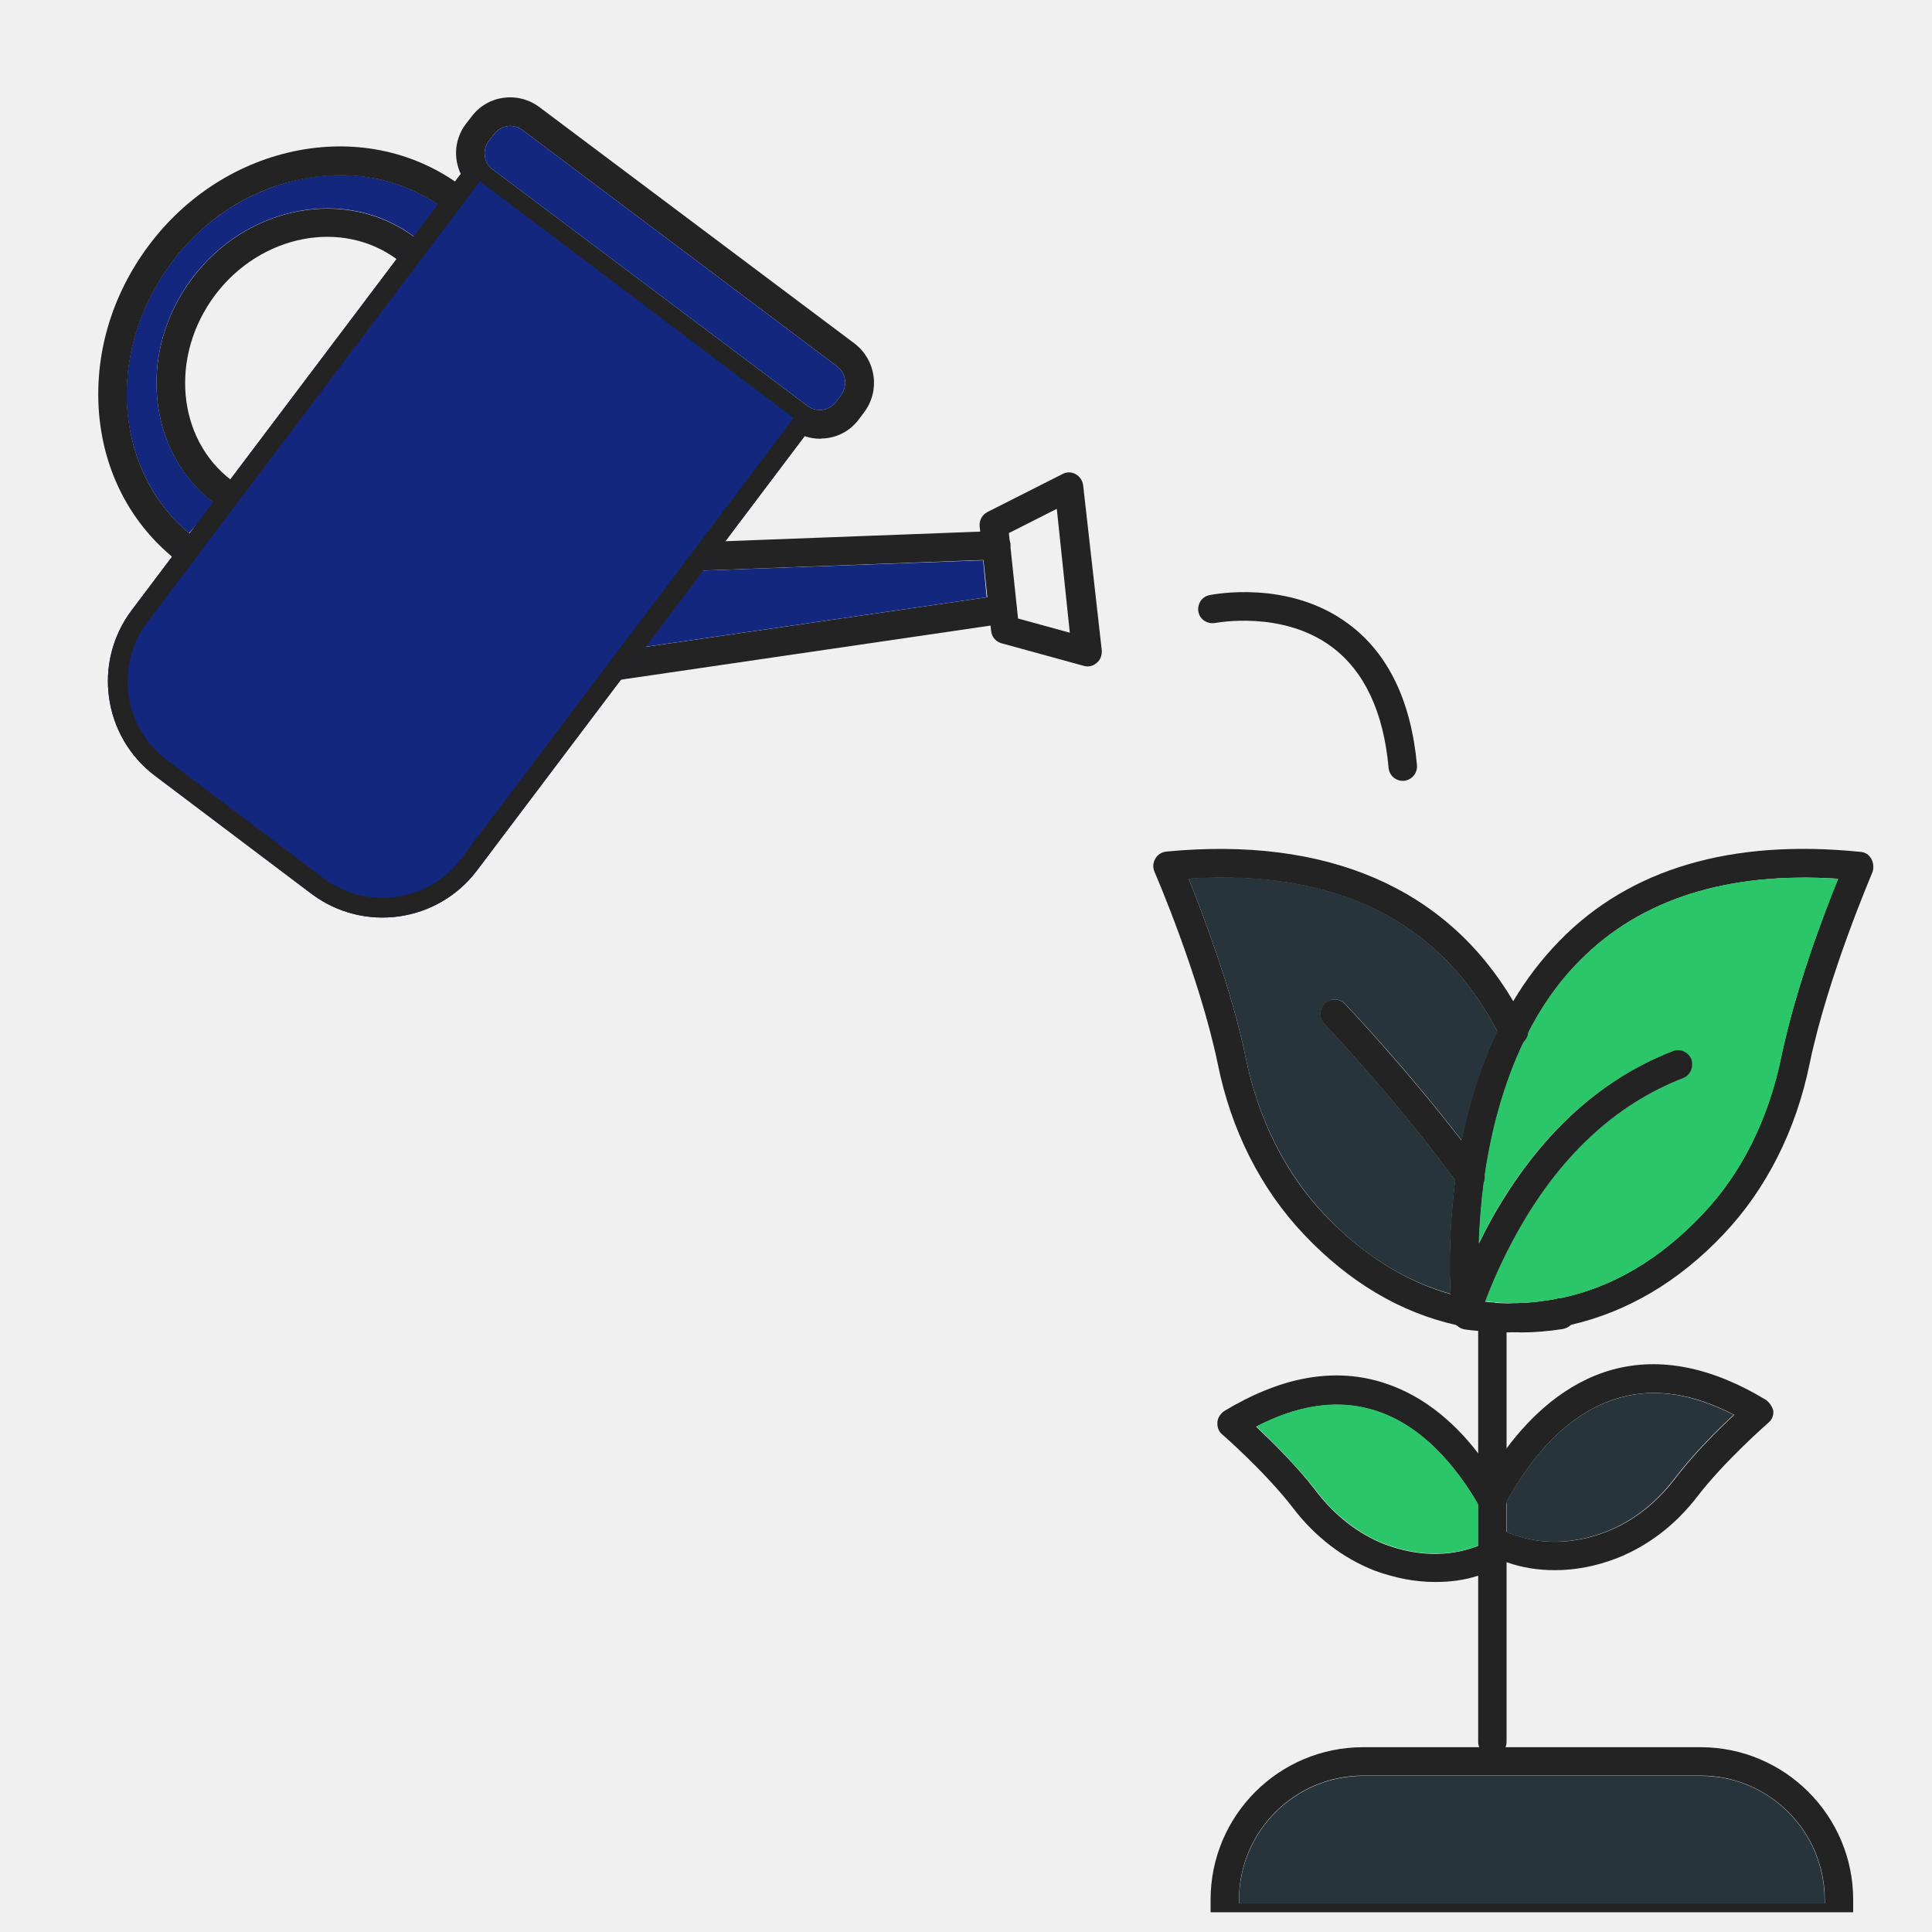
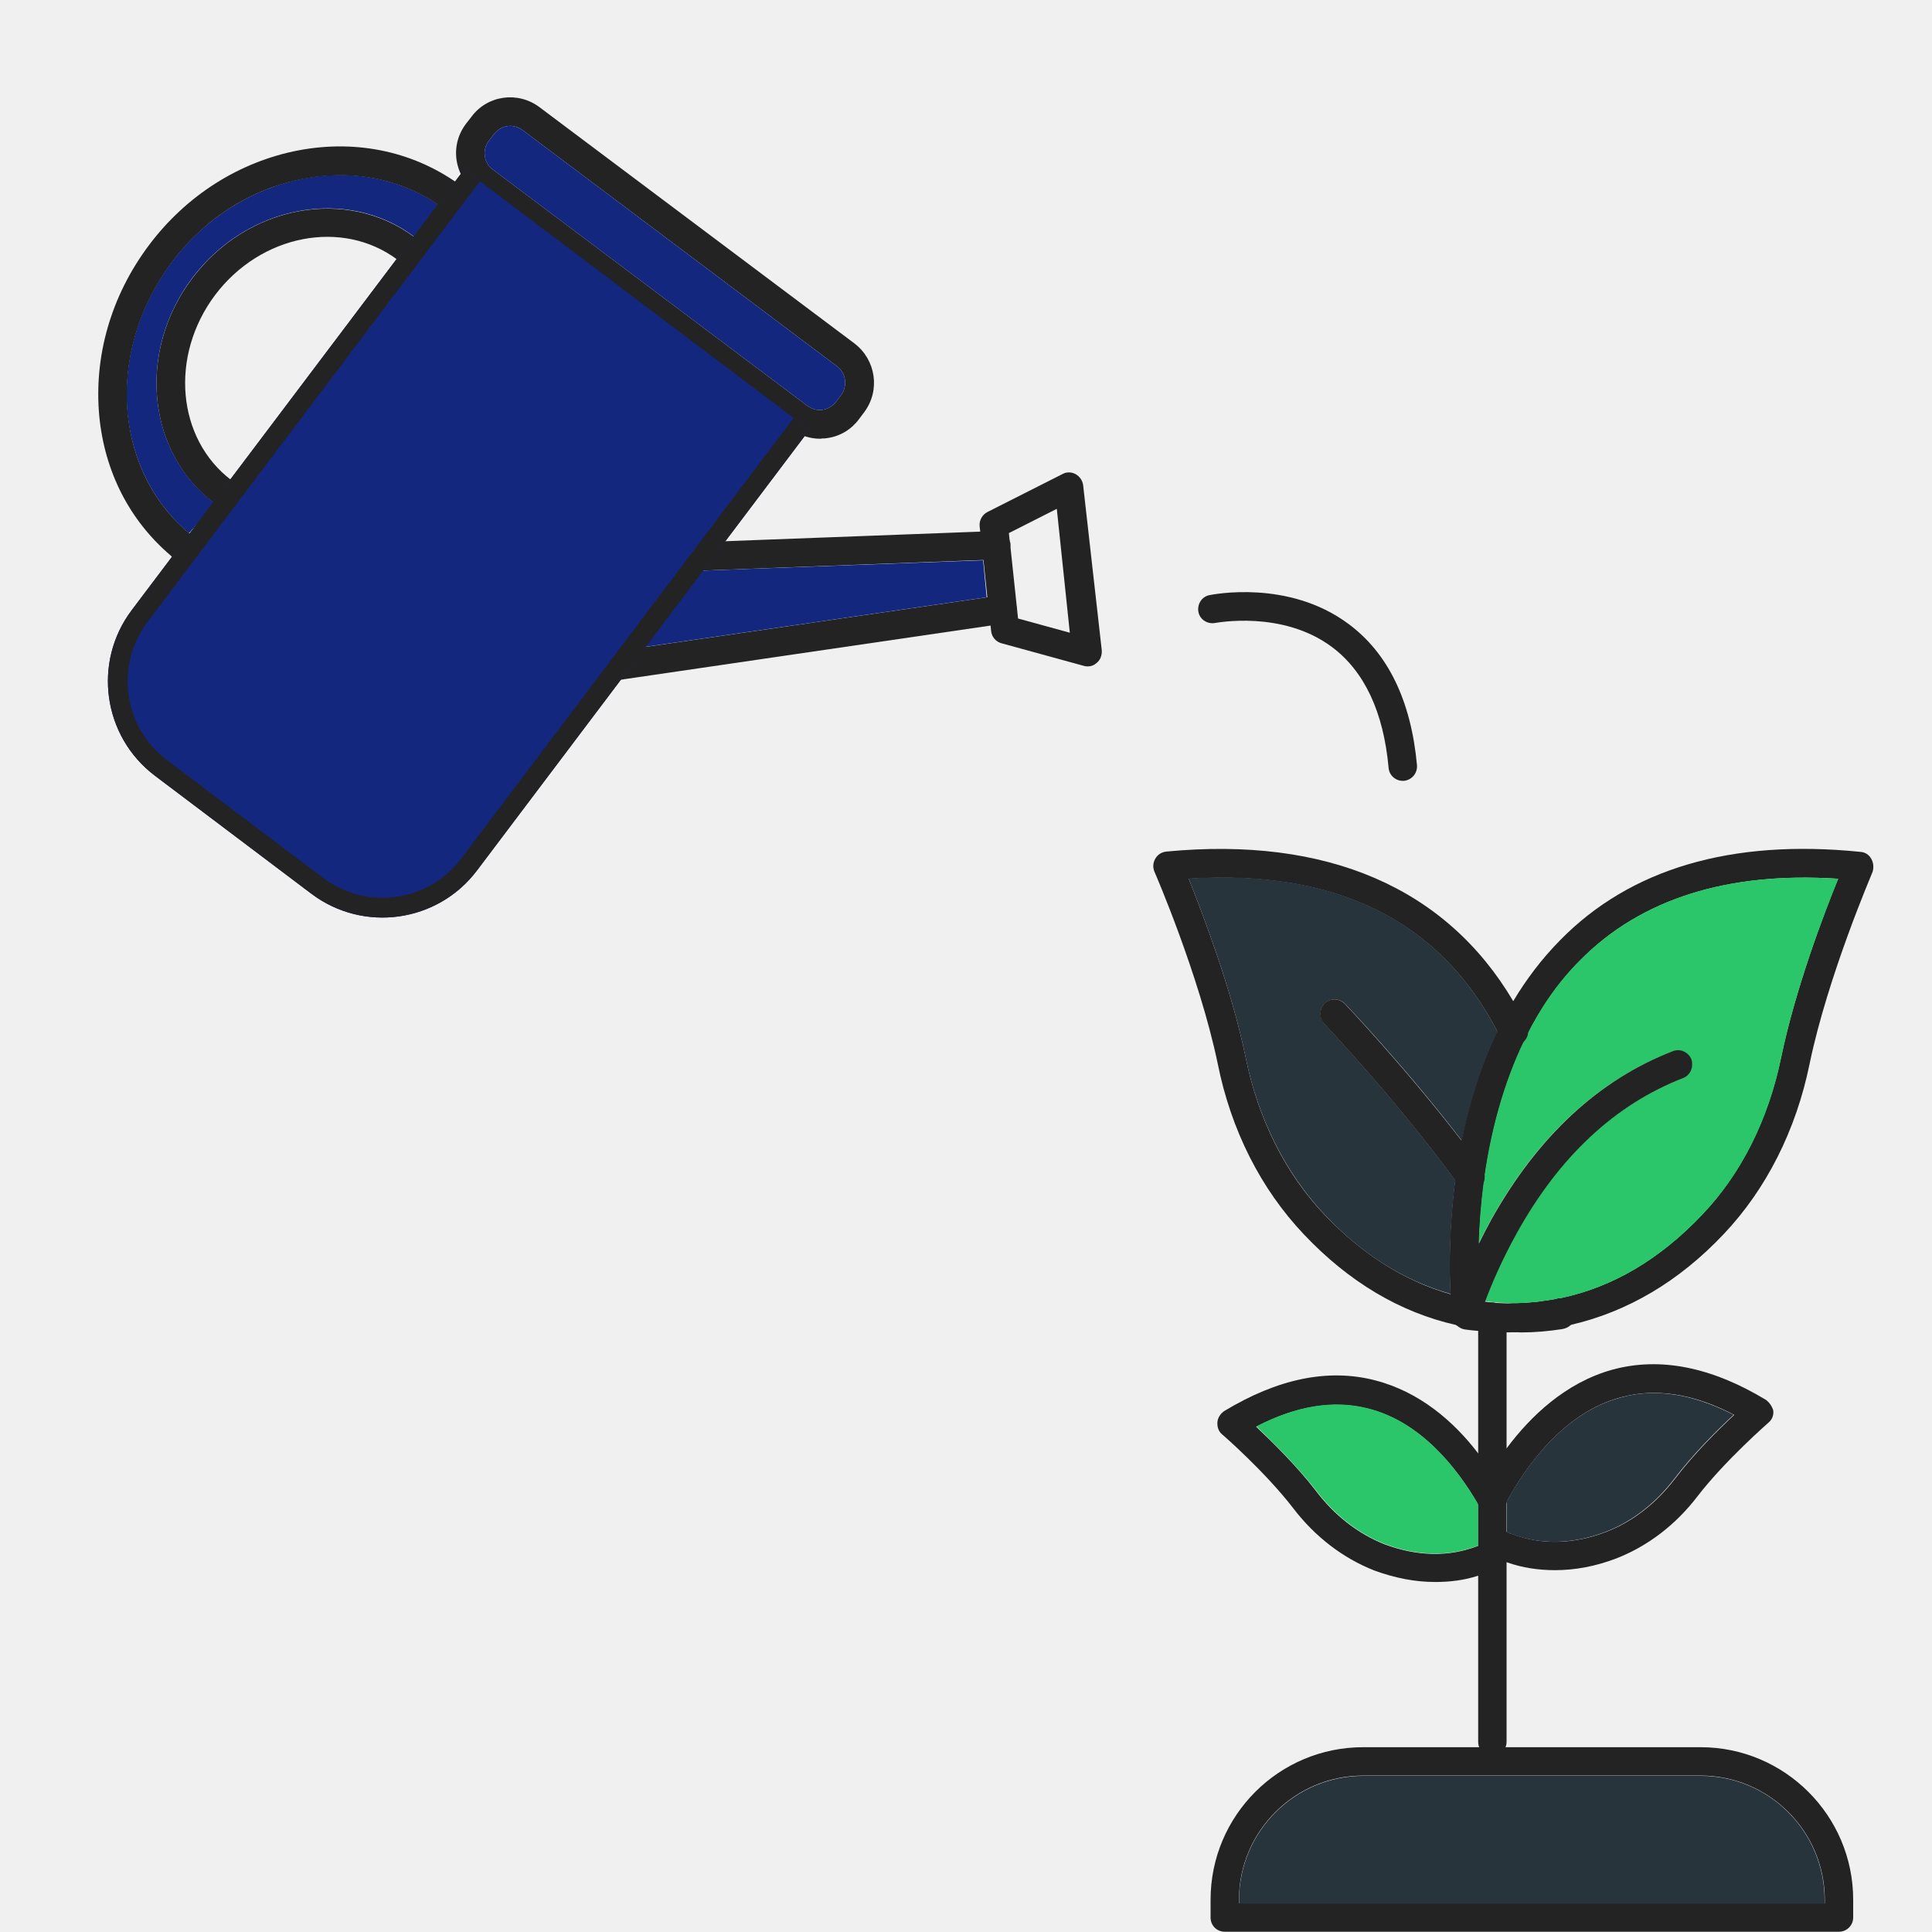
<svg xmlns="http://www.w3.org/2000/svg" width="96" height="96" viewBox="0 0 49 48" fill="none">
-   <g clip-path="url(#clip0_3871_21803)">
+   <g clipPath="url(#clip0_3871_21803)">
    <path d="M25.782 14.903C25.812 15.098 25.677 15.285 25.475 15.315L25.107 15.368L15.432 16.785L15.275 16.808H15.222C15.042 16.808 14.892 16.68 14.862 16.493C14.855 16.425 14.862 16.373 14.877 16.32L14.937 16.223C14.945 16.215 14.945 16.215 14.952 16.208C15.012 16.14 15.08 16.095 15.177 16.088L15.95 15.975V15.968L25.04 14.648L25.385 14.595C25.572 14.573 25.752 14.7 25.782 14.903ZM25.625 13.328V13.35C25.61 13.538 25.46 13.68 25.28 13.688L24.942 13.703L17.202 13.995L17.015 14.003C17.007 14.003 17 14.003 17 14.003C16.805 14.003 16.647 13.853 16.64 13.658C16.64 13.605 16.647 13.553 16.67 13.508C16.685 13.463 16.715 13.425 16.745 13.395C16.805 13.328 16.887 13.29 16.992 13.283L17.69 13.253L24.867 12.983L25.257 12.968C25.445 12.975 25.587 13.08 25.617 13.253L25.625 13.268V13.328Z" fill="#232323" />
    <path d="M27.471 11.805C27.456 11.692 27.388 11.587 27.283 11.527C27.178 11.467 27.05 11.467 26.953 11.52L25.041 12.487C24.913 12.555 24.831 12.697 24.846 12.847L24.86 12.975L24.943 13.702L25.041 14.647L25.123 15.367L25.138 15.51C25.153 15.652 25.258 15.78 25.408 15.817L27.485 16.387C27.515 16.395 27.546 16.402 27.583 16.402C27.673 16.402 27.748 16.372 27.816 16.312C27.913 16.23 27.951 16.117 27.943 15.99L27.471 11.805ZM25.82 15.187L25.625 13.35V13.327L25.618 13.26L25.61 13.245L25.588 13.02L26.803 12.405L27.133 15.547L25.82 15.187Z" fill="#232323" />
    <path d="M25.024 14.648L15.941 15.967L17.194 13.995L24.934 13.71L25.024 14.648Z" fill="#13277E" />
    <path d="M21.673 8.212L13.685 2.22C13.138 1.807 12.358 1.912 11.953 2.467L11.818 2.64C11.585 2.947 11.518 3.322 11.6 3.667C11.66 3.915 11.788 4.147 11.998 4.32C12.02 4.342 12.043 4.365 12.065 4.38L20.053 10.38C20.075 10.395 20.098 10.41 20.12 10.425C20.323 10.552 20.555 10.627 20.795 10.627C20.818 10.627 20.833 10.627 20.855 10.62C20.893 10.62 20.938 10.62 20.975 10.612C21.305 10.567 21.59 10.395 21.785 10.132L21.92 9.952C22.333 9.397 22.213 8.625 21.673 8.212ZM21.335 9.517L21.2 9.697C21.095 9.825 20.945 9.9 20.788 9.9C20.683 9.9 20.578 9.862 20.48 9.795L12.493 3.795C12.38 3.712 12.313 3.592 12.298 3.457C12.275 3.322 12.313 3.187 12.395 3.075L12.53 2.902C12.635 2.767 12.785 2.692 12.943 2.692C13.048 2.692 13.153 2.73 13.25 2.797L21.238 8.797C21.455 8.962 21.5 9.285 21.335 9.517Z" fill="#232323" />
    <path d="M21.335 9.517L21.2 9.697C21.095 9.825 20.945 9.9 20.787 9.9C20.682 9.9 20.577 9.862 20.48 9.795L12.492 3.795C12.38 3.712 12.312 3.592 12.297 3.457C12.275 3.322 12.312 3.187 12.395 3.075L12.53 2.902C12.635 2.767 12.785 2.692 12.942 2.692C13.047 2.692 13.152 2.73 13.25 2.797L21.237 8.797C21.455 8.962 21.5 9.285 21.335 9.517Z" fill="#13277E" />
    <path d="M11.302 6.732C11.287 6.747 11.272 6.762 11.257 6.785C11.242 6.8 11.227 6.807 11.212 6.822C11.055 6.935 10.83 6.905 10.71 6.732C10.65 6.65 10.59 6.582 10.53 6.507C10.395 6.35 10.237 6.207 10.08 6.087C8.685 5.045 6.615 5.442 5.452 6.987C4.297 8.532 4.485 10.632 5.872 11.682C5.895 11.697 5.917 11.712 5.94 11.727C6.022 11.787 6.097 11.84 6.18 11.885C6.352 11.99 6.42 12.207 6.315 12.38C6.3 12.41 6.277 12.44 6.255 12.462C6.18 12.53 6.097 12.567 6 12.567C5.932 12.567 5.88 12.552 5.82 12.522C5.7 12.447 5.565 12.372 5.452 12.282C5.445 12.275 5.445 12.267 5.437 12.267C3.727 10.985 3.472 8.42 4.875 6.56C6.277 4.692 8.805 4.235 10.515 5.517C10.687 5.645 10.852 5.802 11.01 5.975C11.115 6.087 11.205 6.2 11.295 6.32C11.392 6.44 11.392 6.605 11.302 6.732Z" fill="#232323" />
    <path d="M11.707 5.18L11.01 5.967C10.86 5.795 10.687 5.637 10.515 5.51C8.805 4.227 6.277 4.692 4.875 6.552C3.472 8.42 3.727 10.977 5.437 12.259C5.445 12.259 5.445 12.267 5.452 12.274L4.792 13.024C3.9 12.274 3.36 11.202 3.232 9.98C3.112 8.645 3.502 7.287 4.35 6.155C5.19 5.03 6.39 4.28 7.71 4.025C9.015 3.777 10.29 4.062 11.302 4.82C11.445 4.932 11.587 5.045 11.707 5.18Z" fill="#13277E" />
    <path d="M12.523 5.353C12.508 5.39 12.478 5.42 12.448 5.45C12.441 5.458 12.433 5.458 12.426 5.465C12.276 5.578 12.058 5.563 11.931 5.413C11.863 5.33 11.796 5.255 11.706 5.18C11.586 5.053 11.443 4.933 11.301 4.828C10.296 4.063 9.013 3.785 7.708 4.033C6.388 4.28 5.196 5.03 4.356 6.155C3.508 7.288 3.118 8.645 3.238 9.98C3.358 11.203 3.906 12.283 4.798 13.025C4.866 13.1 4.933 13.153 5.008 13.205L4.836 13.535L4.596 13.813C4.498 13.738 4.408 13.67 4.318 13.58C3.283 12.695 2.653 11.458 2.518 10.055C2.376 8.533 2.818 7.003 3.771 5.728C4.723 4.453 6.081 3.598 7.573 3.313C9.081 3.028 10.558 3.358 11.736 4.243C11.893 4.355 12.051 4.49 12.193 4.625C12.298 4.723 12.388 4.82 12.486 4.933C12.583 5.053 12.598 5.218 12.523 5.353ZM43.131 43.813H34.573C32.436 43.813 30.703 45.545 30.703 47.683V48.133C30.703 48.335 30.861 48.493 31.063 48.493H46.641C46.836 48.493 47.001 48.335 47.001 48.133V47.683C47.001 45.545 45.261 43.813 43.131 43.813ZM46.273 47.773H31.423V47.683C31.423 45.943 32.841 44.533 34.573 44.533H43.131C44.863 44.533 46.281 45.943 46.281 47.683V47.773H46.273Z" fill="#232323" />
    <path d="M46.276 47.69V47.78H31.426V47.69C31.426 45.95 32.843 44.54 34.576 44.54H43.133C44.866 44.54 46.276 45.95 46.276 47.69Z" fill="#28343B" />
    <path d="M37.655 32.527C37.647 32.565 37.632 32.602 37.617 32.639C37.67 32.58 37.737 32.55 37.82 32.542C37.76 32.542 37.707 32.535 37.655 32.527ZM38.54 25.987C38.36 26.077 38.142 26.002 38.052 25.822C38.022 25.762 37.992 25.709 37.962 25.665C37.527 26.579 37.242 27.54 37.062 28.439C36.987 28.777 36.942 29.122 36.905 29.437C36.747 30.652 36.755 31.702 36.785 32.317C36.837 32.332 36.897 32.347 36.942 32.355C37.047 32.392 37.152 32.414 37.257 32.437C37.347 32.459 37.437 32.474 37.527 32.489C37.505 32.182 37.49 31.672 37.512 31.042C37.527 30.577 37.565 30.052 37.64 29.474C37.647 29.437 37.655 29.392 37.655 29.362C37.812 28.252 38.12 27.015 38.682 25.86C38.652 25.904 38.607 25.95 38.54 25.987ZM37.655 32.527C37.647 32.565 37.632 32.602 37.617 32.639C37.67 32.58 37.737 32.55 37.82 32.542C37.76 32.542 37.707 32.535 37.655 32.527ZM38.54 25.987C38.36 26.077 38.142 26.002 38.052 25.822C38.022 25.762 37.992 25.709 37.962 25.665C37.527 26.579 37.242 27.54 37.062 28.439C36.987 28.777 36.942 29.122 36.905 29.437C36.747 30.652 36.755 31.702 36.785 32.317C36.837 32.332 36.897 32.347 36.942 32.355C37.047 32.392 37.152 32.414 37.257 32.437C37.347 32.459 37.437 32.474 37.527 32.489C37.505 32.182 37.49 31.672 37.512 31.042C37.527 30.577 37.565 30.052 37.64 29.474C37.647 29.437 37.655 29.392 37.655 29.362C37.812 28.252 38.12 27.015 38.682 25.86C38.652 25.904 38.607 25.95 38.54 25.987ZM37.655 32.527C37.647 32.565 37.632 32.602 37.617 32.639C37.67 32.58 37.737 32.55 37.82 32.542C37.76 32.542 37.707 32.535 37.655 32.527ZM38.54 25.987C38.36 26.077 38.142 26.002 38.052 25.822C38.022 25.762 37.992 25.709 37.962 25.665C37.527 26.579 37.242 27.54 37.062 28.439C36.987 28.777 36.942 29.122 36.905 29.437C36.747 30.652 36.755 31.702 36.785 32.317C36.837 32.332 36.897 32.347 36.942 32.355C37.047 32.392 37.152 32.414 37.257 32.437C37.347 32.459 37.437 32.474 37.527 32.489C37.505 32.182 37.49 31.672 37.512 31.042C37.527 30.577 37.565 30.052 37.64 29.474C37.647 29.437 37.655 29.392 37.655 29.362C37.812 28.252 38.12 27.015 38.682 25.86C38.652 25.904 38.607 25.95 38.54 25.987ZM47.457 21.277C47.397 21.172 47.3 21.112 47.18 21.105C43.91 20.774 41.345 21.532 39.567 23.347C39.095 23.827 38.705 24.345 38.375 24.899C38.225 25.147 38.09 25.402 37.97 25.665C37.535 26.579 37.25 27.54 37.07 28.439C36.995 28.777 36.95 29.122 36.912 29.437C36.755 30.652 36.762 31.702 36.792 32.317C36.807 32.505 36.815 32.654 36.822 32.76V32.789C36.822 32.827 36.83 32.864 36.837 32.895C36.845 32.977 36.882 33.044 36.935 33.105C36.935 33.105 36.935 33.112 36.942 33.112C37.002 33.164 37.062 33.202 37.145 33.217C37.257 33.232 37.377 33.247 37.49 33.255C37.737 33.285 37.977 33.292 38.217 33.292C38.225 33.292 38.225 33.292 38.232 33.292C38.285 33.292 38.33 33.292 38.367 33.285C38.397 33.285 38.435 33.292 38.465 33.285C38.682 33.285 38.907 33.262 39.125 33.232C39.125 33.232 39.132 33.232 39.14 33.232C39.237 33.224 39.327 33.209 39.425 33.187C39.425 33.187 39.425 33.187 39.432 33.187C39.575 33.164 39.717 33.135 39.86 33.097C41.277 32.767 42.582 32.002 43.715 30.802C44.795 29.662 45.552 28.169 45.897 26.474C46.362 24.239 47.487 21.637 47.495 21.607C47.525 21.502 47.517 21.375 47.457 21.277ZM45.17 26.325C44.847 27.884 44.165 29.265 43.167 30.307C42.102 31.432 40.902 32.145 39.582 32.422C39.537 32.422 39.492 32.429 39.455 32.444C39.132 32.505 38.81 32.542 38.465 32.55H38.375C38.232 32.565 38.067 32.557 37.917 32.55C37.895 32.542 37.865 32.542 37.842 32.542H37.812C37.752 32.542 37.7 32.535 37.647 32.527C37.602 32.527 37.565 32.527 37.527 32.52V32.482C37.505 32.175 37.49 31.665 37.512 31.035C37.527 30.57 37.565 30.044 37.64 29.467C37.647 29.43 37.655 29.384 37.655 29.355C37.812 28.244 38.12 27.007 38.682 25.852C38.705 25.829 38.712 25.792 38.727 25.762C39.072 25.072 39.515 24.419 40.077 23.857C41.615 22.297 43.82 21.607 46.617 21.787C46.265 22.649 45.537 24.57 45.17 26.325ZM38.54 25.987C38.36 26.077 38.142 26.002 38.052 25.822C38.022 25.762 37.992 25.709 37.962 25.665C37.527 26.579 37.242 27.54 37.062 28.439C36.987 28.777 36.942 29.122 36.905 29.437C36.747 30.652 36.755 31.702 36.785 32.317C36.837 32.332 36.897 32.347 36.942 32.355C37.07 31.987 37.265 31.537 37.505 31.035C37.52 30.57 37.557 30.044 37.632 29.467C37.64 29.43 37.647 29.384 37.647 29.355C37.805 28.244 38.112 27.007 38.675 25.852C38.652 25.904 38.607 25.95 38.54 25.987ZM38.54 25.987C38.36 26.077 38.142 26.002 38.052 25.822C38.022 25.762 37.992 25.709 37.962 25.665C37.527 26.579 37.242 27.54 37.062 28.439C36.987 28.777 36.942 29.122 36.905 29.437C36.747 30.652 36.755 31.702 36.785 32.317C36.837 32.332 36.897 32.347 36.942 32.355C37.047 32.392 37.152 32.414 37.257 32.437C37.347 32.459 37.437 32.474 37.527 32.489C37.505 32.182 37.49 31.672 37.512 31.042C37.527 30.577 37.565 30.052 37.64 29.474C37.647 29.437 37.655 29.392 37.655 29.362C37.812 28.252 38.12 27.015 38.682 25.86C38.652 25.904 38.607 25.95 38.54 25.987ZM37.655 32.527C37.647 32.565 37.632 32.602 37.617 32.639C37.67 32.58 37.737 32.55 37.82 32.542C37.76 32.542 37.707 32.535 37.655 32.527ZM38.54 25.987C38.36 26.077 38.142 26.002 38.052 25.822C38.022 25.762 37.992 25.709 37.962 25.665C37.527 26.579 37.242 27.54 37.062 28.439C36.987 28.777 36.942 29.122 36.905 29.437C36.747 30.652 36.755 31.702 36.785 32.317C36.837 32.332 36.897 32.347 36.942 32.355C37.047 32.392 37.152 32.414 37.257 32.437C37.347 32.459 37.437 32.474 37.527 32.489C37.505 32.182 37.49 31.672 37.512 31.042C37.527 30.577 37.565 30.052 37.64 29.474C37.647 29.437 37.655 29.392 37.655 29.362C37.812 28.252 38.12 27.015 38.682 25.86C38.652 25.904 38.607 25.95 38.54 25.987ZM37.655 32.527C37.647 32.565 37.632 32.602 37.617 32.639C37.67 32.58 37.737 32.55 37.82 32.542C37.76 32.542 37.707 32.535 37.655 32.527Z" fill="#232323" />
    <path d="M46.624 21.788C46.271 22.65 45.536 24.57 45.176 26.325C44.854 27.885 44.171 29.265 43.174 30.308C42.109 31.433 40.909 32.145 39.589 32.423C39.544 32.423 39.499 32.43 39.461 32.445C39.139 32.505 38.816 32.543 38.471 32.55H38.374C38.141 32.55 37.901 32.535 37.661 32.498C37.834 32.033 38.096 31.433 38.449 30.795C39.529 28.838 40.954 27.51 42.679 26.843C42.866 26.768 42.956 26.558 42.889 26.378C42.814 26.19 42.604 26.093 42.416 26.168C40.534 26.895 38.989 28.328 37.811 30.443C37.699 30.645 37.601 30.84 37.504 31.035C37.519 30.57 37.556 30.045 37.631 29.468C37.639 29.43 37.646 29.385 37.646 29.355C37.804 28.245 38.111 27.008 38.674 25.853C38.696 25.83 38.704 25.793 38.719 25.763C39.064 25.073 39.506 24.42 40.069 23.858C41.621 22.29 43.826 21.6 46.624 21.788Z" fill="#2CC66A" />
    <path d="M44.787 35.003C43.407 34.17 42.102 33.908 40.894 34.238C39.702 34.568 38.817 35.423 38.217 36.225C38.067 36.42 37.932 36.615 37.819 36.803C37.714 36.975 37.624 37.14 37.542 37.29C37.519 37.32 37.504 37.35 37.489 37.38C37.459 37.463 37.459 37.538 37.489 37.613C37.504 37.673 37.534 37.725 37.579 37.763C37.714 37.898 37.947 37.898 38.089 37.763C38.127 37.733 38.149 37.688 38.179 37.65C38.194 37.628 38.209 37.598 38.224 37.575V37.568C38.682 36.728 39.642 35.333 41.097 34.943C41.974 34.695 42.957 34.845 43.984 35.385C43.587 35.753 42.957 36.375 42.469 37.02C41.997 37.635 41.397 38.1 40.729 38.355C39.897 38.67 39.094 38.685 38.352 38.408C38.307 38.4 38.269 38.378 38.232 38.363C38.164 38.333 38.097 38.295 38.022 38.265C37.842 38.175 37.624 38.258 37.542 38.445C37.519 38.498 37.504 38.55 37.504 38.595C37.504 38.625 37.512 38.663 37.519 38.693V38.7C37.549 38.798 37.617 38.873 37.714 38.925C37.849 38.993 37.999 39.053 38.112 39.09C38.134 39.098 38.164 39.105 38.187 39.113C38.202 39.12 38.217 39.128 38.232 39.128C38.614 39.263 39.019 39.323 39.439 39.323C39.949 39.323 40.474 39.225 40.999 39.023C41.787 38.715 42.499 38.175 43.054 37.448C43.759 36.533 44.847 35.588 44.854 35.58C44.944 35.505 44.989 35.393 44.974 35.273C44.944 35.168 44.877 35.07 44.787 35.003Z" fill="#232323" />
    <path d="M38.211 37.538V37.575C38.204 37.665 38.166 37.74 38.099 37.808C37.964 37.943 37.731 37.943 37.589 37.8C37.559 37.77 37.529 37.718 37.506 37.688C37.499 37.673 37.491 37.665 37.484 37.65C36.944 36.72 36.029 35.558 34.694 35.228C33.824 35.003 32.871 35.16 31.859 35.685C32.256 36.06 32.894 36.683 33.381 37.32C33.846 37.935 34.446 38.4 35.106 38.663C35.946 38.978 36.749 38.993 37.484 38.708C37.491 38.708 37.491 38.708 37.499 38.708V38.7C37.566 38.678 37.626 38.648 37.694 38.618C37.874 38.535 38.091 38.618 38.174 38.798C38.196 38.85 38.211 38.903 38.211 38.948C38.211 39.008 38.196 39.06 38.166 39.113C38.129 39.18 38.069 39.233 38.001 39.27C37.836 39.353 37.664 39.413 37.484 39.465C37.139 39.578 36.771 39.623 36.404 39.623C35.894 39.623 35.384 39.525 34.851 39.33C34.056 39.015 33.351 38.475 32.796 37.748C32.091 36.833 31.011 35.888 30.996 35.88C30.906 35.805 30.869 35.693 30.876 35.573C30.884 35.46 30.951 35.355 31.049 35.288C32.399 34.47 33.681 34.2 34.874 34.508C36.006 34.8 36.869 35.55 37.484 36.353C37.604 36.495 37.709 36.653 37.814 36.795C37.934 36.968 38.046 37.148 38.144 37.32C38.159 37.335 38.166 37.35 38.174 37.365C38.204 37.425 38.211 37.485 38.211 37.538ZM39.576 32.798L39.929 32.88C39.929 32.97 39.899 33.038 39.846 33.098C39.786 33.158 39.711 33.195 39.614 33.21C39.269 33.263 38.924 33.293 38.601 33.293C38.549 33.293 38.504 33.293 38.459 33.285C38.429 33.293 38.391 33.285 38.361 33.285H38.211C37.979 33.278 37.731 33.255 37.484 33.218C37.364 33.203 37.236 33.18 37.116 33.158C37.056 33.143 36.996 33.128 36.936 33.113C36.929 33.113 36.929 33.105 36.929 33.105C35.504 32.783 34.206 32.01 33.066 30.803C31.979 29.655 31.221 28.163 30.884 26.475C30.419 24.24 29.294 21.638 29.279 21.608C29.234 21.495 29.241 21.383 29.301 21.278C29.361 21.173 29.459 21.113 29.579 21.098C33.651 20.708 36.681 22.013 38.384 24.9C38.496 25.095 38.609 25.29 38.714 25.5C38.759 25.59 38.766 25.673 38.744 25.763C38.729 25.793 38.721 25.83 38.699 25.853C38.661 25.913 38.616 25.958 38.556 25.988C38.376 26.078 38.159 26.003 38.069 25.823C38.039 25.763 38.009 25.71 37.979 25.665C36.516 22.853 33.891 21.548 30.149 21.788C30.494 22.658 31.236 24.578 31.596 26.333C31.911 27.885 32.601 29.265 33.599 30.315C34.559 31.32 35.631 31.995 36.794 32.325C36.846 32.34 36.906 32.355 36.951 32.363C37.056 32.4 37.161 32.423 37.266 32.445C37.356 32.468 37.446 32.483 37.536 32.498C37.581 32.505 37.634 32.513 37.671 32.513C37.911 32.55 38.151 32.565 38.384 32.565H38.481C38.669 32.573 38.864 32.565 39.059 32.55C39.134 32.543 39.209 32.535 39.284 32.528C39.306 32.528 39.336 32.52 39.359 32.52C39.389 32.49 39.434 32.475 39.471 32.46C39.516 32.445 39.561 32.438 39.599 32.438C39.621 32.438 39.636 32.445 39.659 32.445C39.854 32.49 39.981 32.678 39.944 32.873L39.576 32.798Z" fill="#232323" />
    <path d="M37.49 37.65V38.7C36.748 38.985 35.953 38.97 35.113 38.655C34.453 38.392 33.853 37.927 33.388 37.312C32.9 36.682 32.263 36.06 31.865 35.677C32.878 35.152 33.83 34.995 34.7 35.22C36.028 35.557 36.95 36.72 37.49 37.65Z" fill="#2CC66A" />
    <path d="M43.969 35.384C43.572 35.752 42.942 36.374 42.454 37.019C41.982 37.634 41.382 38.099 40.714 38.354C39.882 38.669 39.079 38.684 38.337 38.407C38.292 38.399 38.254 38.377 38.217 38.362V37.574C38.674 36.734 39.634 35.339 41.089 34.949C41.959 34.694 42.942 34.852 43.969 35.384Z" fill="#28343B" />
    <path d="M38.21 32.895V43.68C38.21 43.875 38.045 44.04 37.85 44.04C37.648 44.04 37.49 43.875 37.49 43.68V32.918C37.49 32.813 37.543 32.708 37.61 32.64C37.61 32.64 37.618 32.64 37.618 32.633C37.67 32.573 37.738 32.543 37.82 32.535H37.85C37.873 32.535 37.903 32.535 37.925 32.543C38.083 32.58 38.21 32.708 38.21 32.895Z" fill="#232323" />
    <path d="M42.689 26.843C40.964 27.51 39.539 28.838 38.459 30.795C38.106 31.433 37.844 32.033 37.671 32.498C37.664 32.505 37.664 32.52 37.656 32.528C37.649 32.565 37.634 32.603 37.619 32.64C37.619 32.648 37.611 32.648 37.611 32.648C37.581 32.738 37.551 32.813 37.529 32.888C37.521 32.918 37.506 32.948 37.484 32.978C37.424 33.083 37.311 33.15 37.176 33.15C37.011 33.15 36.869 33.045 36.831 32.895C36.824 32.865 36.816 32.828 36.816 32.79V32.76C36.816 32.73 36.824 32.693 36.839 32.663C36.869 32.565 36.906 32.468 36.951 32.348C37.079 31.98 37.274 31.53 37.514 31.028C37.611 30.833 37.709 30.638 37.821 30.435C38.999 28.328 40.544 26.888 42.426 26.16C42.614 26.085 42.824 26.183 42.899 26.37C42.959 26.558 42.876 26.768 42.689 26.843ZM39.224 33.24C39.081 33.24 38.954 33.158 38.894 33.038C38.819 32.903 38.834 32.723 38.954 32.603C39.096 32.46 39.321 32.46 39.464 32.603C39.531 32.67 39.576 32.783 39.576 32.88C39.584 33.075 39.419 33.24 39.224 33.24Z" fill="#232323" />
    <path d="M33.604 24.945C33.462 25.08 33.454 25.312 33.589 25.462C33.604 25.485 35.404 27.375 36.911 29.437C36.754 30.652 36.761 31.702 36.791 32.317C35.621 31.987 34.549 31.32 33.596 30.307C32.606 29.257 31.909 27.877 31.594 26.325C31.234 24.57 30.491 22.65 30.146 21.78C33.889 21.54 36.514 22.845 37.977 25.657C37.541 26.572 37.257 27.532 37.077 28.432C35.644 26.565 34.136 24.982 34.114 24.96C33.971 24.817 33.746 24.81 33.604 24.945Z" fill="#28343B" />
    <path d="M37.656 29.347C37.656 29.384 37.648 29.429 37.641 29.459C37.611 29.534 37.566 29.587 37.505 29.639C37.446 29.684 37.37 29.707 37.295 29.707C37.183 29.707 37.071 29.654 37.003 29.564C36.973 29.519 36.935 29.474 36.906 29.437C35.398 27.374 33.598 25.484 33.583 25.462C33.448 25.319 33.456 25.087 33.598 24.944C33.74 24.809 33.965 24.817 34.108 24.959C34.13 24.982 35.638 26.572 37.071 28.432C37.243 28.664 37.416 28.897 37.596 29.137C37.641 29.204 37.656 29.279 37.656 29.347ZM35.578 19.304C35.391 19.304 35.233 19.162 35.218 18.974C35.09 17.557 34.603 16.522 33.778 15.907C32.518 14.969 30.846 15.299 30.823 15.299C30.628 15.337 30.433 15.217 30.395 15.022C30.358 14.827 30.478 14.632 30.673 14.594C30.756 14.579 32.675 14.189 34.198 15.322C35.203 16.064 35.788 17.272 35.938 18.907C35.953 19.109 35.81 19.282 35.608 19.304C35.6 19.304 35.586 19.304 35.578 19.304Z" fill="#232323" />
    <mask id="path-20-inside-1_3871_21803" fill="white">
      <path d="M11.773 3.797L20.528 10.401L12.097 21.578C11.099 22.9 9.218 23.164 7.895 22.166L3.93 19.175C2.608 18.177 2.344 16.296 3.342 14.973L11.773 3.797Z" />
    </mask>
    <path d="M11.773 3.797L20.528 10.401L12.097 21.578C11.099 22.9 9.218 23.164 7.895 22.166L3.93 19.175C2.608 18.177 2.344 16.296 3.342 14.973L11.773 3.797Z" fill="#13277E" />
    <path d="M11.773 3.797L20.528 10.401L11.773 3.797ZM12.496 21.879C11.332 23.422 9.137 23.729 7.594 22.565L3.629 19.574C2.086 18.41 1.779 16.215 2.943 14.672L3.741 15.274C2.91 16.377 3.129 17.944 4.232 18.776L8.196 21.767C9.298 22.598 10.866 22.379 11.697 21.276L12.496 21.879ZM3.629 19.574C2.086 18.41 1.779 16.215 2.943 14.672L11.374 3.496L12.173 4.098L3.741 15.274C2.91 16.377 3.129 17.944 4.232 18.776L3.629 19.574ZM20.927 10.702L12.496 21.879C11.332 23.422 9.137 23.729 7.594 22.565L8.196 21.767C9.298 22.598 10.866 22.379 11.697 21.276L20.129 10.1L20.927 10.702Z" fill="#232323" mask="url(#path-20-inside-1_3871_21803)" />
  </g>
  <defs>
    <clipPath id="clip0_3871_21803">
      <rect width="48" height="48" fill="white" transform="translate(0.5)" />
    </clipPath>
  </defs>
</svg>
